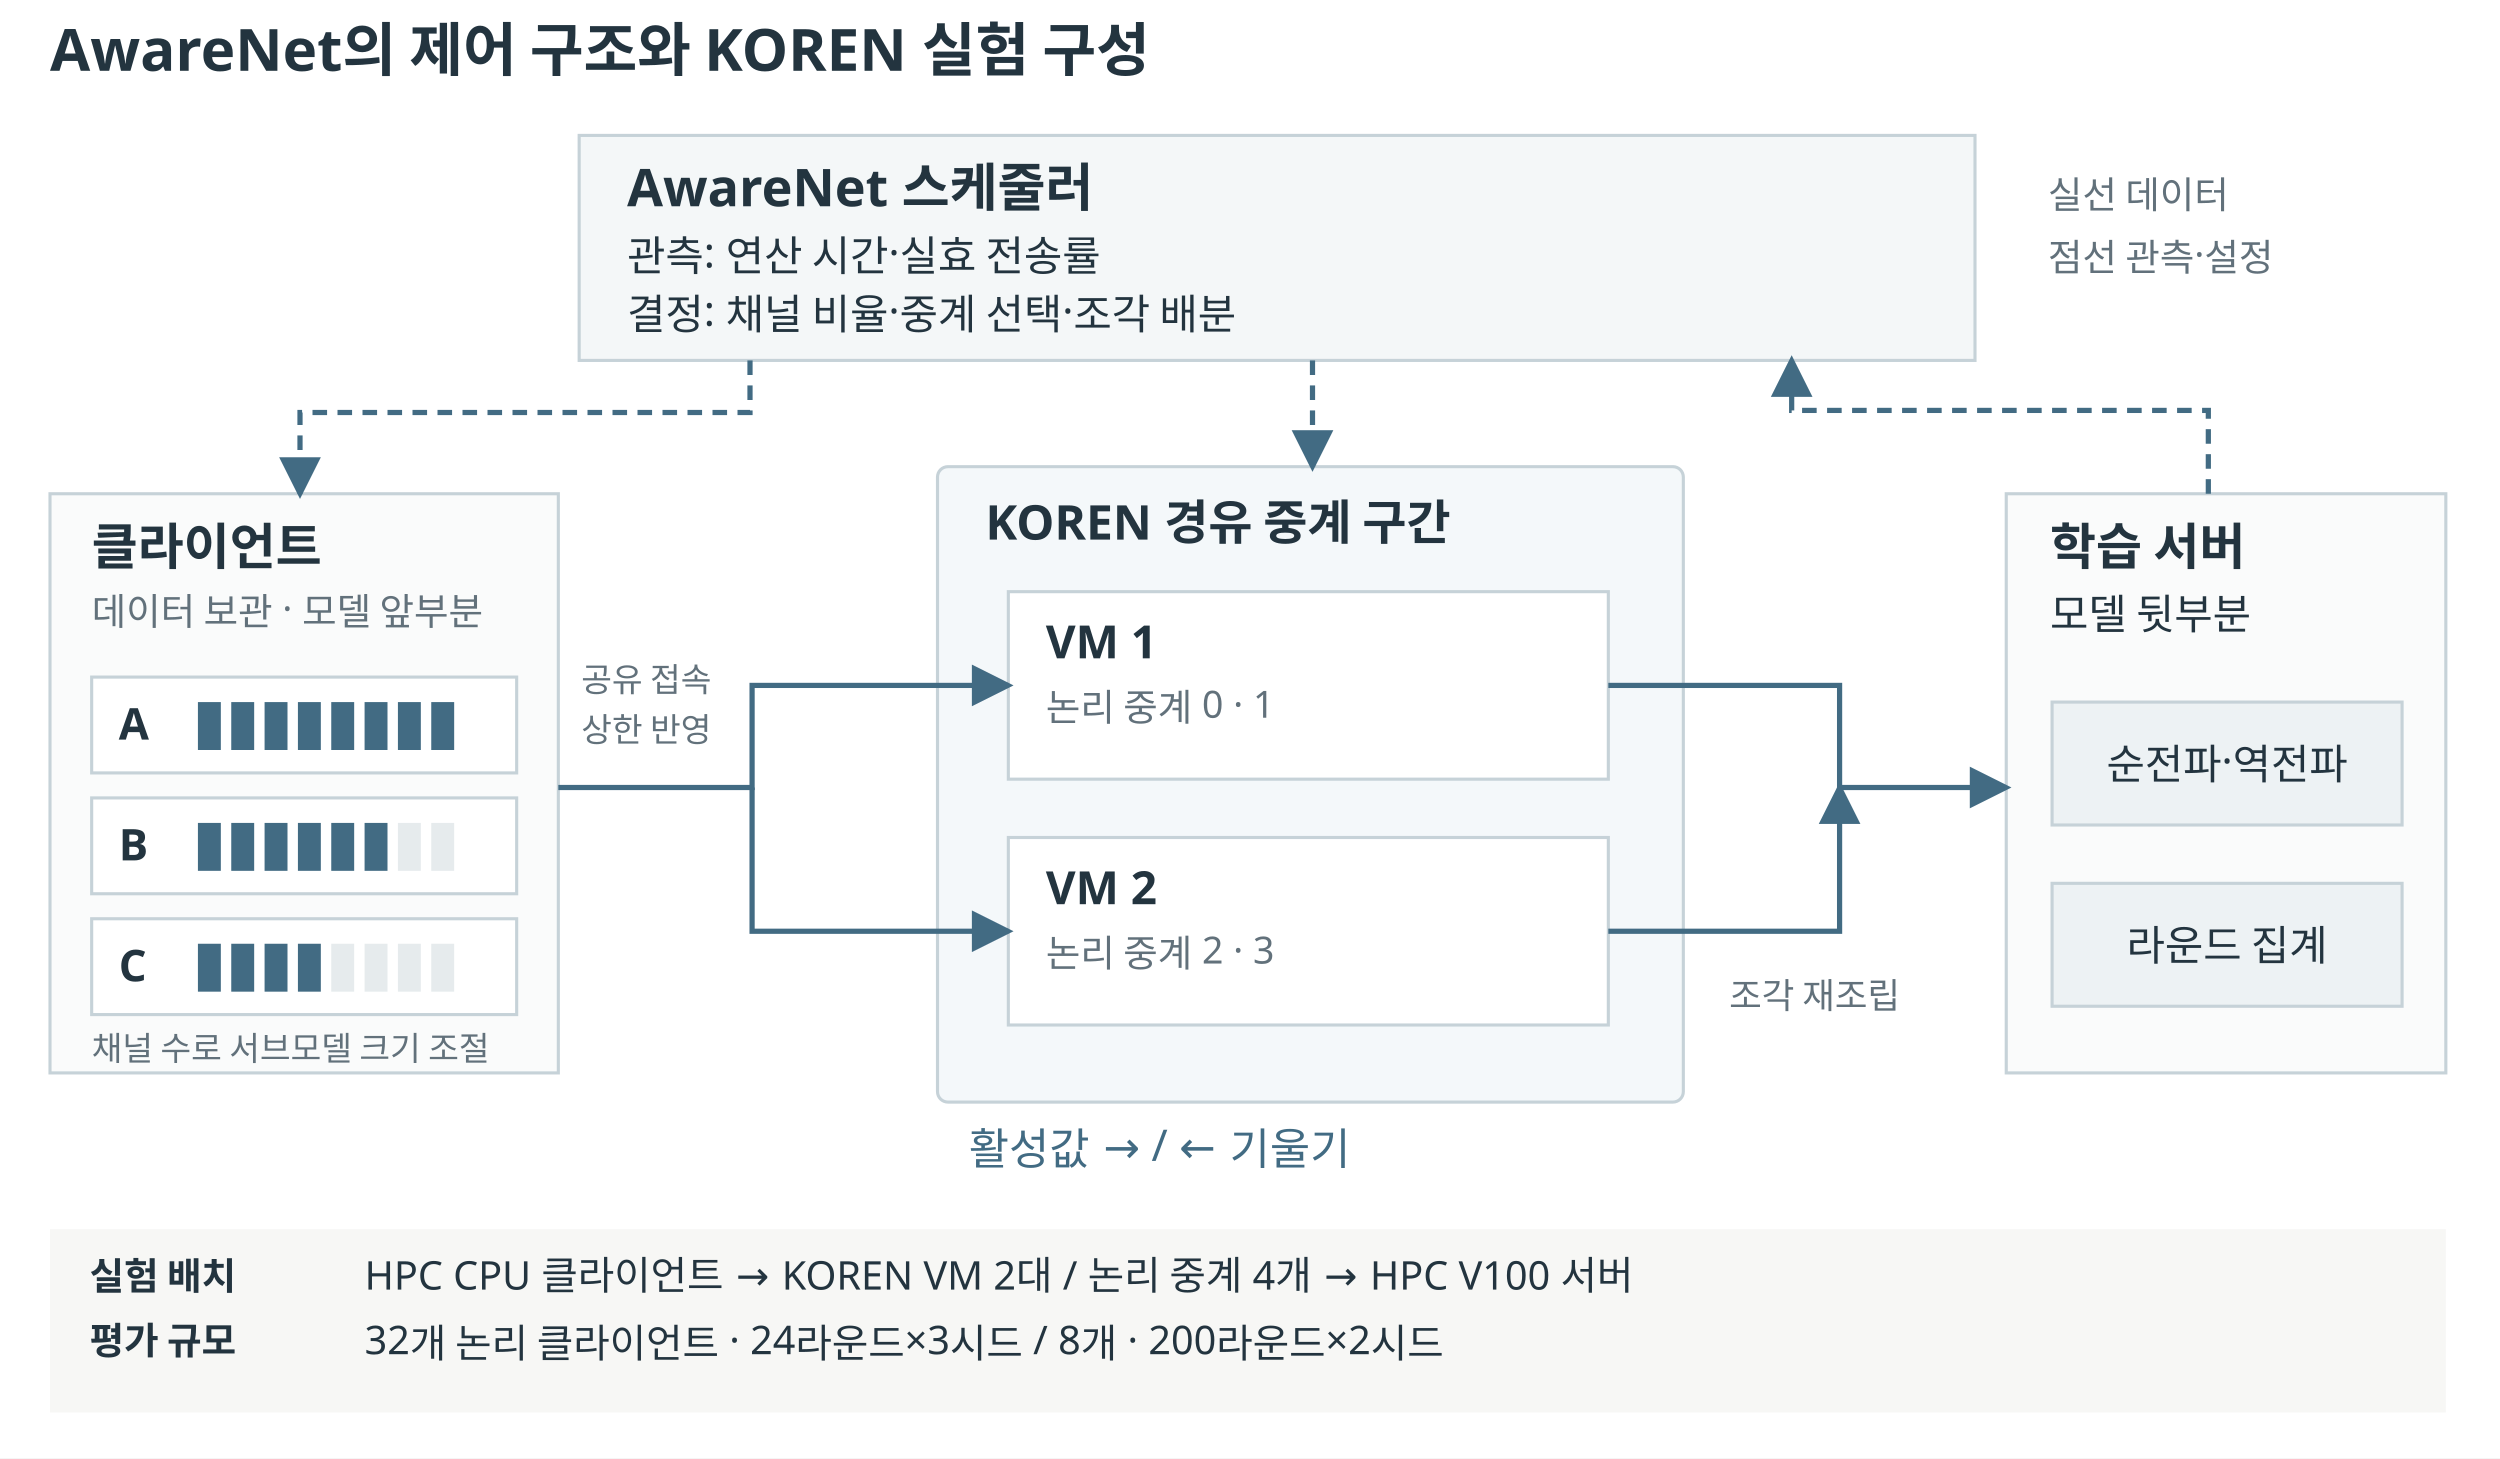
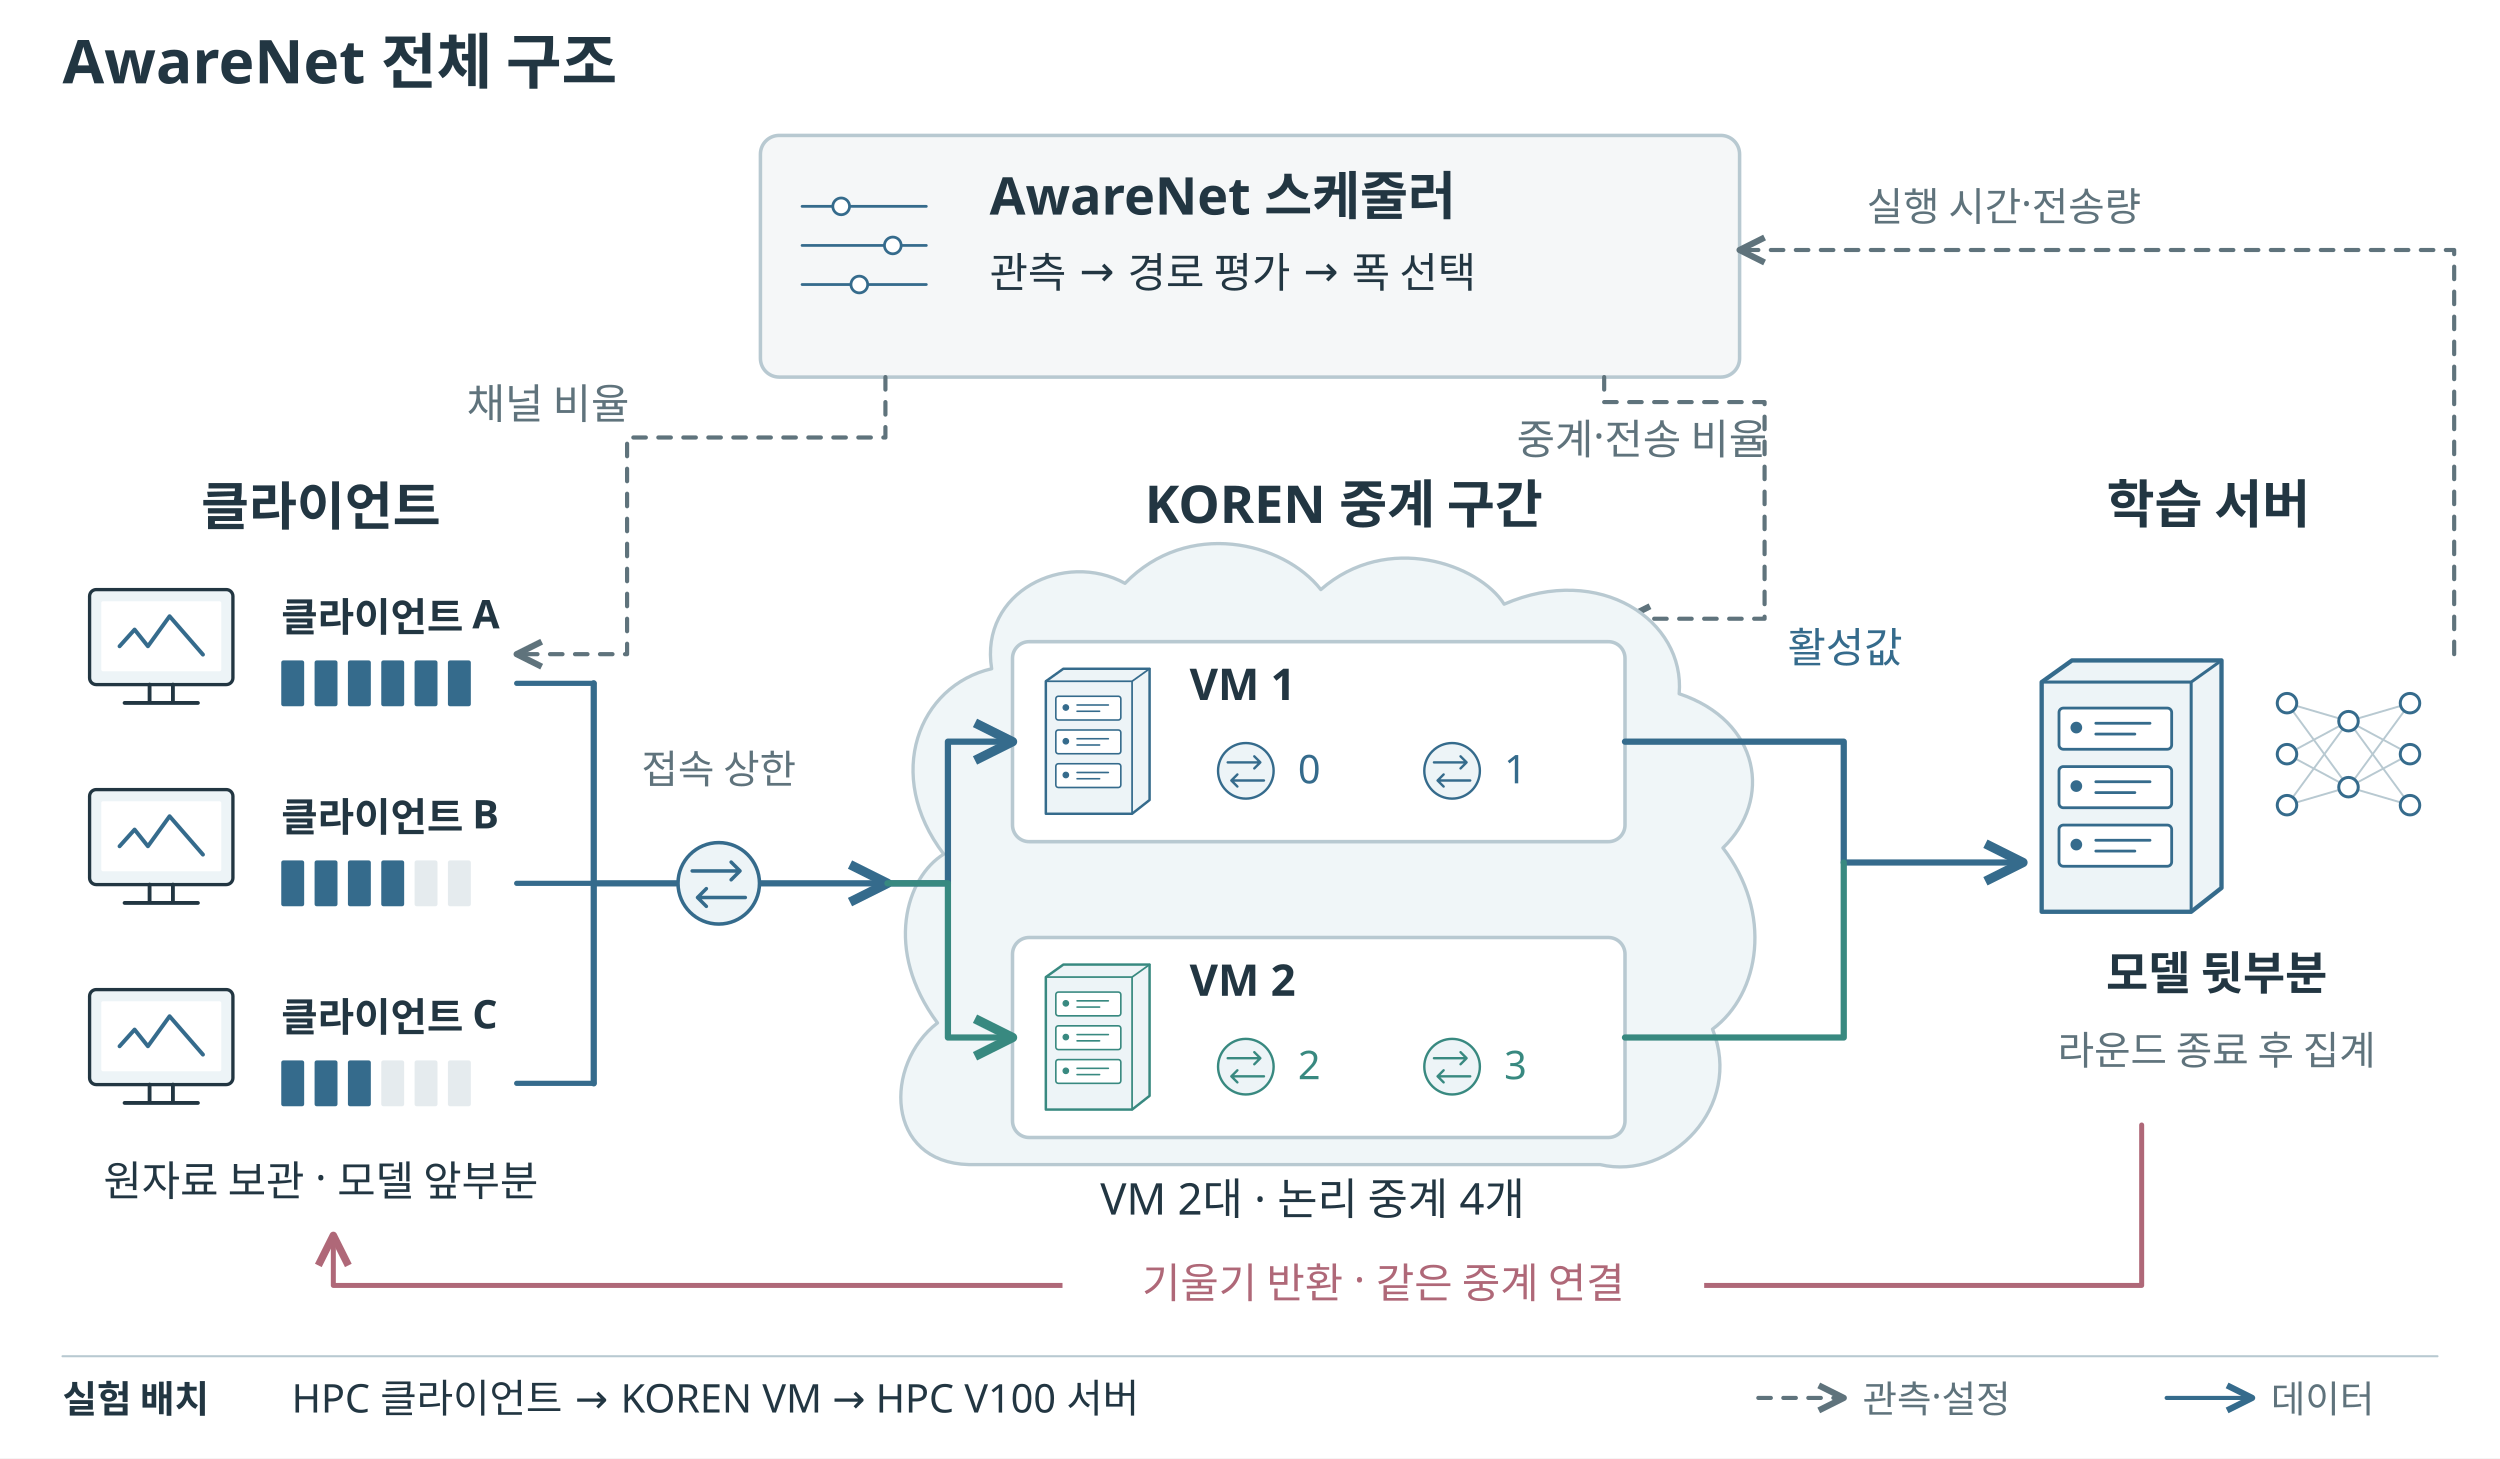
- <svg xmlns="http://www.w3.org/2000/svg" width="1200" height="700" viewBox="0 0 1200 700">
+ <svg xmlns="http://www.w3.org/2000/svg" width="1200" height="700" viewBox="0 0 1200 700" role="img">
  <defs>
-     <marker id="arrow" markerWidth="8" markerHeight="8" refX="7" refY="4" orient="auto-start-reverse">
-       <path d="M0,0 L8,4 L0,8" fill="#426b83" />
+     <marker id="b" markerWidth="8" markerHeight="8" refX="7" refY="4" orient="auto-start-reverse">
+       <path d="M1,1 L7,4 L1,7" fill="none" stroke="#356b8c" stroke-width="1.5" stroke-linejoin="round" />
+     </marker>
+     <marker id="t" markerWidth="8" markerHeight="8" refX="7" refY="4" orient="auto-start-reverse">
+       <path d="M1,1 L7,4 L1,7" fill="none" stroke="#388980" stroke-width="1.5" stroke-linejoin="round" />
+     </marker>
+     <marker id="g" markerWidth="8" markerHeight="8" refX="7" refY="4" orient="auto-start-reverse">
+       <path d="M1,1 L7,4 L1,7" fill="none" stroke="#5f737c" stroke-width="1.5" stroke-linejoin="round" />
+     </marker>
+     <marker id="r" markerWidth="8" markerHeight="8" refX="7" refY="4" orient="auto-start-reverse">
+       <path d="M1,1 L7,4 L1,7" fill="none" stroke="#af6878" stroke-width="1.5" stroke-linejoin="round" />
    </marker>
  </defs>
  <rect width="100%" height="100%" fill="white" />
-   <text x="24" y="34" font-family="Malgun Gothic,맑은 고딕,sans-serif" font-size="28" font-weight="700" fill="#23343f" text-anchor="start">AwareNet의 제어 구조와 KOREN 실험 구성</text>
-   <rect x="278" y="65" width="670" height="108" rx="0" fill="#f4f7f8" stroke="#c6d2d8" stroke-width="1.5" />
-   <text x="301" y="99" font-family="Malgun Gothic,맑은 고딕,sans-serif" font-size="25" font-weight="700" fill="#23343f" text-anchor="start">AwareNet 스케줄러</text>
-   <text x="301" y="130" font-family="Malgun Gothic,맑은 고딕,sans-serif" font-size="20" font-weight="400" fill="#23343f" text-anchor="start">관측: 연산 시간·실효 전송률</text>
-   <text x="301" y="158" font-family="Malgun Gothic,맑은 고딕,sans-serif" font-size="20" font-weight="400" fill="#23343f" text-anchor="start">결정: 채널 비율·중계 선택·조각 배분</text>
-   <text x="983" y="100" font-family="Malgun Gothic,맑은 고딕,sans-serif" font-size="18" font-weight="400" fill="#62717b" text-anchor="start">실선  데이터</text>
-   <text x="983" y="130" font-family="Malgun Gothic,맑은 고딕,sans-serif" font-size="18" font-weight="400" fill="#62717b" text-anchor="start">점선  관측·설정</text>
-   <rect x="24" y="237" width="244" height="278" rx="0" fill="#fafbfb" stroke="#c6d2d8" stroke-width="1.5" />
-   <text x="44" y="271" font-family="Malgun Gothic,맑은 고딕,sans-serif" font-size="24" font-weight="700" fill="#23343f" text-anchor="start">클라이언트</text>
-   <text x="44" y="300" font-family="Malgun Gothic,맑은 고딕,sans-serif" font-size="18" font-weight="400" fill="#62717b" text-anchor="start">데이터 보관 · 모델 앞부분</text>
-   <rect x="44" y="325" width="204" height="46" rx="0" fill="white" stroke="#c6d2d8" stroke-width="1.5" />
-   <text x="57" y="355" font-family="Malgun Gothic,맑은 고딕,sans-serif" font-size="21" font-weight="700" fill="#23343f" text-anchor="start">A</text>
-   <rect x="95" y="337" width="11" height="23" rx="0" fill="#426b83" stroke="none" stroke-width="1.5" />
-   <rect x="111" y="337" width="11" height="23" rx="0" fill="#426b83" stroke="none" stroke-width="1.5" />
-   <rect x="127" y="337" width="11" height="23" rx="0" fill="#426b83" stroke="none" stroke-width="1.5" />
-   <rect x="143" y="337" width="11" height="23" rx="0" fill="#426b83" stroke="none" stroke-width="1.5" />
-   <rect x="159" y="337" width="11" height="23" rx="0" fill="#426b83" stroke="none" stroke-width="1.5" />
-   <rect x="175" y="337" width="11" height="23" rx="0" fill="#426b83" stroke="none" stroke-width="1.5" />
-   <rect x="191" y="337" width="11" height="23" rx="0" fill="#426b83" stroke="none" stroke-width="1.5" />
-   <rect x="207" y="337" width="11" height="23" rx="0" fill="#426b83" stroke="none" stroke-width="1.5" />
-   <rect x="44" y="383" width="204" height="46" rx="0" fill="white" stroke="#c6d2d8" stroke-width="1.5" />
-   <text x="57" y="413" font-family="Malgun Gothic,맑은 고딕,sans-serif" font-size="21" font-weight="700" fill="#23343f" text-anchor="start">B</text>
-   <rect x="95" y="395" width="11" height="23" rx="0" fill="#426b83" stroke="none" stroke-width="1.5" />
-   <rect x="111" y="395" width="11" height="23" rx="0" fill="#426b83" stroke="none" stroke-width="1.5" />
-   <rect x="127" y="395" width="11" height="23" rx="0" fill="#426b83" stroke="none" stroke-width="1.5" />
-   <rect x="143" y="395" width="11" height="23" rx="0" fill="#426b83" stroke="none" stroke-width="1.5" />
-   <rect x="159" y="395" width="11" height="23" rx="0" fill="#426b83" stroke="none" stroke-width="1.5" />
-   <rect x="175" y="395" width="11" height="23" rx="0" fill="#426b83" stroke="none" stroke-width="1.5" />
-   <rect x="191" y="395" width="11" height="23" rx="0" fill="#e6ebed" stroke="none" stroke-width="1.5" />
-   <rect x="207" y="395" width="11" height="23" rx="0" fill="#e6ebed" stroke="none" stroke-width="1.5" />
-   <rect x="44" y="441" width="204" height="46" rx="0" fill="white" stroke="#c6d2d8" stroke-width="1.5" />
-   <text x="57" y="471" font-family="Malgun Gothic,맑은 고딕,sans-serif" font-size="21" font-weight="700" fill="#23343f" text-anchor="start">C</text>
-   <rect x="95" y="453" width="11" height="23" rx="0" fill="#426b83" stroke="none" stroke-width="1.5" />
-   <rect x="111" y="453" width="11" height="23" rx="0" fill="#426b83" stroke="none" stroke-width="1.5" />
-   <rect x="127" y="453" width="11" height="23" rx="0" fill="#426b83" stroke="none" stroke-width="1.5" />
-   <rect x="143" y="453" width="11" height="23" rx="0" fill="#426b83" stroke="none" stroke-width="1.5" />
-   <rect x="159" y="453" width="11" height="23" rx="0" fill="#e6ebed" stroke="none" stroke-width="1.5" />
-   <rect x="175" y="453" width="11" height="23" rx="0" fill="#e6ebed" stroke="none" stroke-width="1.5" />
-   <rect x="191" y="453" width="11" height="23" rx="0" fill="#e6ebed" stroke="none" stroke-width="1.5" />
-   <rect x="207" y="453" width="11" height="23" rx="0" fill="#e6ebed" stroke="none" stroke-width="1.5" />
-   <text x="44" y="509" font-family="Malgun Gothic,맑은 고딕,sans-serif" font-size="16" font-weight="400" fill="#62717b" text-anchor="start">채널 수로 서브모델 크기 조절</text>
-   <rect x="450" y="224" width="358" height="305" rx="5" fill="#f4f8fa" stroke="#c6d2d8" stroke-width="1.5" />
-   <text x="473" y="259" font-family="Malgun Gothic,맑은 고딕,sans-serif" font-size="23" font-weight="700" fill="#23343f" text-anchor="start">KOREN 경유 중계 구간</text>
-   <rect x="484" y="284" width="288" height="90" rx="0" fill="white" stroke="#c6d2d8" stroke-width="1.5" />
-   <text x="502" y="316" font-family="Malgun Gothic,맑은 고딕,sans-serif" font-size="22" font-weight="700" fill="#23343f" text-anchor="start">VM 1</text>
-   <text x="502" y="346" font-family="Malgun Gothic,맑은 고딕,sans-serif" font-size="18" font-weight="400" fill="#62717b" text-anchor="start">논리 중계 0 · 1</text>
-   <rect x="484" y="402" width="288" height="90" rx="0" fill="white" stroke="#c6d2d8" stroke-width="1.5" />
-   <text x="502" y="434" font-family="Malgun Gothic,맑은 고딕,sans-serif" font-size="22" font-weight="700" fill="#23343f" text-anchor="start">VM 2</text>
-   <text x="502" y="464" font-family="Malgun Gothic,맑은 고딕,sans-serif" font-size="18" font-weight="400" fill="#62717b" text-anchor="start">논리 중계 2 · 3</text>
-   <rect x="963" y="237" width="211" height="278" rx="0" fill="#fafbfb" stroke="#c6d2d8" stroke-width="1.5" />
-   <text x="984" y="271" font-family="Malgun Gothic,맑은 고딕,sans-serif" font-size="24" font-weight="700" fill="#23343f" text-anchor="start">학습 서버</text>
-   <text x="984" y="302" font-family="Malgun Gothic,맑은 고딕,sans-serif" font-size="20" font-weight="400" fill="#23343f" text-anchor="start">모델 뒷부분</text>
-   <rect x="985" y="337" width="168" height="59" rx="0" fill="#edf2f4" stroke="#c6d2d8" stroke-width="1.5" />
-   <text x="1069" y="374" font-family="Malgun Gothic,맑은 고딕,sans-serif" font-size="20" font-weight="400" fill="#23343f" text-anchor="middle">순전파·역전파</text>
-   <rect x="985" y="424" width="168" height="59" rx="0" fill="#edf2f4" stroke="#c6d2d8" stroke-width="1.5" />
-   <text x="1069" y="461" font-family="Malgun Gothic,맑은 고딕,sans-serif" font-size="20" font-weight="400" fill="#23343f" text-anchor="middle">라운드 집계</text>
-   <polyline points="268,378 361,378 361,329 484,329" fill="none" stroke="#426b83" stroke-width="2.5" marker-end="url(#arrow)" />
-   <polyline points="361,378 361,447 484,447" fill="none" stroke="#426b83" stroke-width="2.5" marker-end="url(#arrow)" />
-   <polyline points="772,329 883,329 883,378 963,378" fill="none" stroke="#426b83" stroke-width="2.5" marker-end="url(#arrow)" />
-   <polyline points="772,447 883,447 883,378" fill="none" stroke="#426b83" stroke-width="2.5" marker-end="url(#arrow)" />
-   <text x="279" y="332" font-family="Malgun Gothic,맑은 고딕,sans-serif" font-size="16" font-weight="400" fill="#62717b" text-anchor="start">공유 접속</text>
-   <text x="279" y="356" font-family="Malgun Gothic,맑은 고딕,sans-serif" font-size="16" font-weight="400" fill="#62717b" text-anchor="start">상한 반영</text>
-   <text x="830" y="484" font-family="Malgun Gothic,맑은 고딕,sans-serif" font-size="17" font-weight="400" fill="#62717b" text-anchor="start">조각 재조립</text>
-   <text x="465" y="559" font-family="Malgun Gothic,맑은 고딕,sans-serif" font-size="21" font-weight="400" fill="#426b83" text-anchor="start">활성값 → / ← 기울기</text>
-   <polyline points="360,173 360,198 144,198 144,237" fill="none" stroke="#426b83" stroke-width="2.5" stroke-dasharray="7 5" marker-end="url(#arrow)" />
-   <polyline points="630,173 630,224" fill="none" stroke="#426b83" stroke-width="2.5" stroke-dasharray="7 5" marker-end="url(#arrow)" />
-   <polyline points="1060,237 1060,197 860,197 860,173" fill="none" stroke="#426b83" stroke-width="2.5" stroke-dasharray="7 5" marker-end="url(#arrow)" />
-   <rect x="24" y="590" width="1150" height="88" rx="0" fill="#f7f7f5" stroke="none" stroke-width="1.5" />
-   <text x="43" y="619" font-family="Malgun Gothic,맑은 고딕,sans-serif" font-size="18" font-weight="700" fill="#23343f" text-anchor="start">실험 배치</text>
-   <text x="175" y="619" font-family="Malgun Gothic,맑은 고딕,sans-serif" font-size="19" font-weight="400" fill="#23343f" text-anchor="start">HPC CPU 클라이언트  →  KOREN VM 2대 / 논리 중계 4개  →  HPC V100 서버</text>
-   <text x="43" y="650" font-family="Malgun Gothic,맑은 고딕,sans-serif" font-size="18" font-weight="700" fill="#23343f" text-anchor="start">평가 규모</text>
-   <text x="175" y="650" font-family="Malgun Gothic,맑은 고딕,sans-serif" font-size="19" font-weight="400" fill="#23343f" text-anchor="start">32개 논리 클라이언트 · 24라운드×3시드    /    8개 · 200라운드×2시드</text>
+   <text x="30" y="40" font-family="Malgun Gothic,맑은 고딕,sans-serif" font-size="29" font-weight="700" fill="#223642" text-anchor="start">AwareNet 전체 구조</text>
+   <rect x="365" y="65" width="470" height="116" rx="9" fill="#f5f7f8" stroke="#b8c9d1" stroke-width="1.7" />
+   <g transform="translate(385 89) scale(0.67)">
+     <path d="M0 15 H89" fill="none" stroke="#356b8c" stroke-width="2" stroke-linecap="round" stroke-linejoin="round" />
+     <circle cx="28" cy="15" r="6" fill="white" stroke="#356b8c" stroke-width="2" />
+     <path d="M0 43 H89" fill="none" stroke="#356b8c" stroke-width="2" stroke-linecap="round" stroke-linejoin="round" />
+     <circle cx="65" cy="43" r="6" fill="white" stroke="#356b8c" stroke-width="2" />
+     <path d="M0 71 H89" fill="none" stroke="#356b8c" stroke-width="2" stroke-linecap="round" stroke-linejoin="round" />
+     <circle cx="41" cy="71" r="6" fill="white" stroke="#356b8c" stroke-width="2" />
+   </g>
+   <text x="475" y="103" font-family="Malgun Gothic,맑은 고딕,sans-serif" font-size="25" font-weight="700" fill="#223642" text-anchor="start">AwareNet 스케줄러</text>
+   <text x="475" y="138" font-family="Malgun Gothic,맑은 고딕,sans-serif" font-size="20" font-weight="400" fill="#223642" text-anchor="start">관측 → 경로 평가 → 폭 선택</text>
+   <path d="M425 181 V210 H301 V314 H248" fill="none" stroke="#5f737c" stroke-width="2" stroke-linecap="round" stroke-linejoin="round" marker-end="url(#g)" stroke-dasharray="6 6" />
+   <text x="224" y="201" font-family="Malgun Gothic,맑은 고딕,sans-serif" font-size="20" font-weight="400" fill="#5f737c" text-anchor="start">채널 비율</text>
+   <path d="M770 181 V193 H847 V297 H780" fill="none" stroke="#5f737c" stroke-width="2" stroke-linecap="round" stroke-linejoin="round" marker-end="url(#g)" stroke-dasharray="6 6" />
+   <text x="728" y="218" font-family="Malgun Gothic,맑은 고딕,sans-serif" font-size="20" font-weight="400" fill="#5f737c" text-anchor="start">중계·전송 비율</text>
+   <path d="M1178 314 V120 H835" fill="none" stroke="#5f737c" stroke-width="2" stroke-linecap="round" stroke-linejoin="round" marker-end="url(#g)" stroke-dasharray="6 6" />
+   <text x="896" y="106" font-family="Malgun Gothic,맑은 고딕,sans-serif" font-size="19" font-weight="400" fill="#5f737c" text-anchor="start">실행 시간·전송량</text>
+   <text x="154" y="252" font-family="Malgun Gothic,맑은 고딕,sans-serif" font-size="25" font-weight="700" fill="#223642" text-anchor="middle">클라이언트</text>
+   <text x="645" y="251" font-family="Malgun Gothic,맑은 고딕,sans-serif" font-size="25" font-weight="700" fill="#223642" text-anchor="middle">KOREN 중계 구간</text>
+   <text x="1060" y="251" font-family="Malgun Gothic,맑은 고딕,sans-serif" font-size="25" font-weight="700" fill="#223642" text-anchor="middle">학습 서버</text>
+   <g transform="translate(43 283) scale(0.8)">
+     <rect x="0" y="0" width="86" height="57" rx="4" fill="#edf4f7" stroke="#223642" stroke-width="2" />
+     <rect x="7" y="7" width="72" height="42" rx="1" fill="white" stroke="none" stroke-width="1.7" />
+     <path d="M36 57 V67 M50 57 V67 M21 68 H65" fill="none" stroke="#223642" stroke-width="2.3" stroke-linecap="round" stroke-linejoin="round" />
+     <path d="M18 34 L27 24 L35 34 L48 16 L68 39" fill="none" stroke="#356b8c" stroke-width="2.4" stroke-linecap="round" stroke-linejoin="round" />
+   </g>
+   <text x="135" y="303" font-family="Malgun Gothic,맑은 고딕,sans-serif" font-size="19" font-weight="700" fill="#223642" text-anchor="start">클라이언트 A</text>
+   <rect x="135" y="317" width="11" height="22" rx="1" fill="#356b8c" stroke="none" stroke-width="1.7" />
+   <rect x="151" y="317" width="11" height="22" rx="1" fill="#356b8c" stroke="none" stroke-width="1.7" />
+   <rect x="167" y="317" width="11" height="22" rx="1" fill="#356b8c" stroke="none" stroke-width="1.7" />
+   <rect x="183" y="317" width="11" height="22" rx="1" fill="#356b8c" stroke="none" stroke-width="1.7" />
+   <rect x="199" y="317" width="11" height="22" rx="1" fill="#356b8c" stroke="none" stroke-width="1.7" />
+   <rect x="215" y="317" width="11" height="22" rx="1" fill="#356b8c" stroke="none" stroke-width="1.7" />
+   <path d="M248 328 H285" fill="none" stroke="#356b8c" stroke-width="2.5" stroke-linecap="round" stroke-linejoin="round" />
+   <g transform="translate(43 379) scale(0.8)">
+     <rect x="0" y="0" width="86" height="57" rx="4" fill="#edf4f7" stroke="#223642" stroke-width="2" />
+     <rect x="7" y="7" width="72" height="42" rx="1" fill="white" stroke="none" stroke-width="1.7" />
+     <path d="M36 57 V67 M50 57 V67 M21 68 H65" fill="none" stroke="#223642" stroke-width="2.3" stroke-linecap="round" stroke-linejoin="round" />
+     <path d="M18 34 L27 24 L35 34 L48 16 L68 39" fill="none" stroke="#356b8c" stroke-width="2.4" stroke-linecap="round" stroke-linejoin="round" />
+   </g>
+   <text x="135" y="399" font-family="Malgun Gothic,맑은 고딕,sans-serif" font-size="19" font-weight="700" fill="#223642" text-anchor="start">클라이언트 B</text>
+   <rect x="135" y="413" width="11" height="22" rx="1" fill="#356b8c" stroke="none" stroke-width="1.7" />
+   <rect x="151" y="413" width="11" height="22" rx="1" fill="#356b8c" stroke="none" stroke-width="1.7" />
+   <rect x="167" y="413" width="11" height="22" rx="1" fill="#356b8c" stroke="none" stroke-width="1.7" />
+   <rect x="183" y="413" width="11" height="22" rx="1" fill="#356b8c" stroke="none" stroke-width="1.7" />
+   <rect x="199" y="413" width="11" height="22" rx="1" fill="#e5ebee" stroke="none" stroke-width="1.7" />
+   <rect x="215" y="413" width="11" height="22" rx="1" fill="#e5ebee" stroke="none" stroke-width="1.7" />
+   <path d="M248 424 H285" fill="none" stroke="#356b8c" stroke-width="2.5" stroke-linecap="round" stroke-linejoin="round" />
+   <g transform="translate(43 475) scale(0.8)">
+     <rect x="0" y="0" width="86" height="57" rx="4" fill="#edf4f7" stroke="#223642" stroke-width="2" />
+     <rect x="7" y="7" width="72" height="42" rx="1" fill="white" stroke="none" stroke-width="1.7" />
+     <path d="M36 57 V67 M50 57 V67 M21 68 H65" fill="none" stroke="#223642" stroke-width="2.3" stroke-linecap="round" stroke-linejoin="round" />
+     <path d="M18 34 L27 24 L35 34 L48 16 L68 39" fill="none" stroke="#356b8c" stroke-width="2.4" stroke-linecap="round" stroke-linejoin="round" />
+   </g>
+   <text x="135" y="495" font-family="Malgun Gothic,맑은 고딕,sans-serif" font-size="19" font-weight="700" fill="#223642" text-anchor="start">클라이언트 C</text>
+   <rect x="135" y="509" width="11" height="22" rx="1" fill="#356b8c" stroke="none" stroke-width="1.7" />
+   <rect x="151" y="509" width="11" height="22" rx="1" fill="#356b8c" stroke="none" stroke-width="1.7" />
+   <rect x="167" y="509" width="11" height="22" rx="1" fill="#356b8c" stroke="none" stroke-width="1.7" />
+   <rect x="183" y="509" width="11" height="22" rx="1" fill="#e5ebee" stroke="none" stroke-width="1.7" />
+   <rect x="199" y="509" width="11" height="22" rx="1" fill="#e5ebee" stroke="none" stroke-width="1.7" />
+   <rect x="215" y="509" width="11" height="22" rx="1" fill="#e5ebee" stroke="none" stroke-width="1.7" />
+   <path d="M248 520 H285" fill="none" stroke="#356b8c" stroke-width="2.5" stroke-linecap="round" stroke-linejoin="round" />
+   <path d="M285 328 V520 M285 424 H426" fill="none" stroke="#356b8c" stroke-width="3" stroke-linecap="round" stroke-linejoin="round" marker-end="url(#b)" />
+   <g transform="translate(345 424) scale(0.85)">
+     <circle cx="0" cy="0" r="23" fill="#edf4f7" stroke="#356b8c" stroke-width="2" />
+     <path d="M-15 -7 H12 M7 -12 L12 -7 L7 -2 M15 8 H-12 M-7 3 L-12 8 L-7 13" fill="none" stroke="#356b8c" stroke-width="2" stroke-linecap="round" stroke-linejoin="round" />
+   </g>
+   <text x="345" y="376" font-family="Malgun Gothic,맑은 고딕,sans-serif" font-size="19" font-weight="400" fill="#5f737c" text-anchor="middle">접속 상한</text>
+   <text x="154" y="574" font-family="Malgun Gothic,맑은 고딕,sans-serif" font-size="20" font-weight="400" fill="#223642" text-anchor="middle">원자료 보관 · 모델 앞부분</text>
+   <path d="M465 559 C425 558 424 511 450 491 C424 456 435 421 453 410 C424 372 441 329 476 321 C470 284 511 264 540 280 C570 249 616 260 634 283 C666 255 710 271 722 290 C768 270 809 298 806 333 C845 346 851 384 827 407 C851 438 845 477 822 494 C837 531 802 567 768 559 Z" fill="#f0f6f8" stroke="#b8c9d1" stroke-width="1.6" stroke-linecap="round" stroke-linejoin="round" />
+   <rect x="486" y="308" width="294" height="96" rx="8" fill="white" stroke="#b8c9d1" stroke-width="1.7" />
+   <g transform="translate(502 321) scale(0.6)">
+     <path d="M0 10 L14 0 H83 V105 L69 116 H0 Z" fill="#edf4f7" stroke="#356b8c" stroke-width="2" stroke-linecap="round" stroke-linejoin="round" />
+     <path d="M0 10 H69 L83 0 M69 10 V116" fill="none" stroke="#356b8c" stroke-width="1.4" stroke-linecap="round" stroke-linejoin="round" />
+     <rect x="8" y="22" width="52" height="19" rx="2" fill="white" stroke="#356b8c" stroke-width="1.3" />
+     <circle cx="16" cy="31" r="2.2" fill="#356b8c" stroke="#356b8c" stroke-width="1" />
+     <path d="M25 29 H50 M25 34 H43" fill="none" stroke="#356b8c" stroke-width="1.3" stroke-linecap="round" stroke-linejoin="round" />
+     <rect x="8" y="49" width="52" height="19" rx="2" fill="white" stroke="#356b8c" stroke-width="1.3" />
+     <circle cx="16" cy="58" r="2.2" fill="#356b8c" stroke="#356b8c" stroke-width="1" />
+     <path d="M25 56 H50 M25 61 H43" fill="none" stroke="#356b8c" stroke-width="1.3" stroke-linecap="round" stroke-linejoin="round" />
+     <rect x="8" y="76" width="52" height="19" rx="2" fill="white" stroke="#356b8c" stroke-width="1.3" />
+     <circle cx="16" cy="85" r="2.2" fill="#356b8c" stroke="#356b8c" stroke-width="1" />
+     <path d="M25 83 H50 M25 88 H43" fill="none" stroke="#356b8c" stroke-width="1.3" stroke-linecap="round" stroke-linejoin="round" />
+   </g>
+   <text x="571" y="336" font-family="Malgun Gothic,맑은 고딕,sans-serif" font-size="21" font-weight="700" fill="#223642" text-anchor="start">VM 1</text>
+   <g transform="translate(598 370) scale(0.58)">
+     <circle cx="0" cy="0" r="23" fill="#edf4f7" stroke="#356b8c" stroke-width="2" />
+     <path d="M-15 -7 H12 M7 -12 L12 -7 L7 -2 M15 8 H-12 M-7 3 L-12 8 L-7 13" fill="none" stroke="#356b8c" stroke-width="2" stroke-linecap="round" stroke-linejoin="round" />
+   </g>
+   <text x="623" y="376" font-family="Malgun Gothic,맑은 고딕,sans-serif" font-size="19" font-weight="400" fill="#356b8c" text-anchor="start">0</text>
+   <g transform="translate(697 370) scale(0.58)">
+     <circle cx="0" cy="0" r="23" fill="#edf4f7" stroke="#356b8c" stroke-width="2" />
+     <path d="M-15 -7 H12 M7 -12 L12 -7 L7 -2 M15 8 H-12 M-7 3 L-12 8 L-7 13" fill="none" stroke="#356b8c" stroke-width="2" stroke-linecap="round" stroke-linejoin="round" />
+   </g>
+   <text x="722" y="376" font-family="Malgun Gothic,맑은 고딕,sans-serif" font-size="19" font-weight="400" fill="#356b8c" text-anchor="start">1</text>
+   <rect x="486" y="450" width="294" height="96" rx="8" fill="white" stroke="#b8c9d1" stroke-width="1.7" />
+   <g transform="translate(502 463) scale(0.6)">
+     <path d="M0 10 L14 0 H83 V105 L69 116 H0 Z" fill="#edf4f7" stroke="#388980" stroke-width="2" stroke-linecap="round" stroke-linejoin="round" />
+     <path d="M0 10 H69 L83 0 M69 10 V116" fill="none" stroke="#388980" stroke-width="1.4" stroke-linecap="round" stroke-linejoin="round" />
+     <rect x="8" y="22" width="52" height="19" rx="2" fill="white" stroke="#388980" stroke-width="1.3" />
+     <circle cx="16" cy="31" r="2.2" fill="#388980" stroke="#388980" stroke-width="1" />
+     <path d="M25 29 H50 M25 34 H43" fill="none" stroke="#388980" stroke-width="1.3" stroke-linecap="round" stroke-linejoin="round" />
+     <rect x="8" y="49" width="52" height="19" rx="2" fill="white" stroke="#388980" stroke-width="1.3" />
+     <circle cx="16" cy="58" r="2.2" fill="#388980" stroke="#388980" stroke-width="1" />
+     <path d="M25 56 H50 M25 61 H43" fill="none" stroke="#388980" stroke-width="1.3" stroke-linecap="round" stroke-linejoin="round" />
+     <rect x="8" y="76" width="52" height="19" rx="2" fill="white" stroke="#388980" stroke-width="1.3" />
+     <circle cx="16" cy="85" r="2.2" fill="#388980" stroke="#388980" stroke-width="1" />
+     <path d="M25 83 H50 M25 88 H43" fill="none" stroke="#388980" stroke-width="1.3" stroke-linecap="round" stroke-linejoin="round" />
+   </g>
+   <text x="571" y="478" font-family="Malgun Gothic,맑은 고딕,sans-serif" font-size="21" font-weight="700" fill="#223642" text-anchor="start">VM 2</text>
+   <g transform="translate(598 512) scale(0.58)">
+     <circle cx="0" cy="0" r="23" fill="#edf4f7" stroke="#388980" stroke-width="2" />
+     <path d="M-15 -7 H12 M7 -12 L12 -7 L7 -2 M15 8 H-12 M-7 3 L-12 8 L-7 13" fill="none" stroke="#388980" stroke-width="2" stroke-linecap="round" stroke-linejoin="round" />
+   </g>
+   <text x="623" y="518" font-family="Malgun Gothic,맑은 고딕,sans-serif" font-size="19" font-weight="400" fill="#388980" text-anchor="start">2</text>
+   <g transform="translate(697 512) scale(0.58)">
+     <circle cx="0" cy="0" r="23" fill="#edf4f7" stroke="#388980" stroke-width="2" />
+     <path d="M-15 -7 H12 M7 -12 L12 -7 L7 -2 M15 8 H-12 M-7 3 L-12 8 L-7 13" fill="none" stroke="#388980" stroke-width="2" stroke-linecap="round" stroke-linejoin="round" />
+   </g>
+   <text x="722" y="518" font-family="Malgun Gothic,맑은 고딕,sans-serif" font-size="19" font-weight="400" fill="#388980" text-anchor="start">3</text>
+   <path d="M426 424 H455 V356 H486" fill="none" stroke="#356b8c" stroke-width="3" stroke-linecap="round" stroke-linejoin="round" marker-end="url(#b)" />
+   <path d="M426 424 H455 V498 H486" fill="none" stroke="#388980" stroke-width="3" stroke-linecap="round" stroke-linejoin="round" marker-end="url(#t)" />
+   <path d="M780 356 H885 V414 H971" fill="none" stroke="#356b8c" stroke-width="3" stroke-linecap="round" stroke-linejoin="round" marker-end="url(#b)" />
+   <path d="M780 498 H885 V414" fill="none" stroke="#388980" stroke-width="3" stroke-linecap="round" stroke-linejoin="round" />
+   <text x="630" y="583" font-family="Malgun Gothic,맑은 고딕,sans-serif" font-size="21" font-weight="400" fill="#223642" text-anchor="middle">VM 2대 · 논리 중계 4개</text>
+   <g transform="translate(980 317) scale(1.04)">
+     <path d="M0 10 L14 0 H83 V105 L69 116 H0 Z" fill="#edf4f7" stroke="#356b8c" stroke-width="2" stroke-linecap="round" stroke-linejoin="round" />
+     <path d="M0 10 H69 L83 0 M69 10 V116" fill="none" stroke="#356b8c" stroke-width="1.4" stroke-linecap="round" stroke-linejoin="round" />
+     <rect x="8" y="22" width="52" height="19" rx="2" fill="white" stroke="#356b8c" stroke-width="1.3" />
+     <circle cx="16" cy="31" r="2.2" fill="#356b8c" stroke="#356b8c" stroke-width="1" />
+     <path d="M25 29 H50 M25 34 H43" fill="none" stroke="#356b8c" stroke-width="1.3" stroke-linecap="round" stroke-linejoin="round" />
+     <rect x="8" y="49" width="52" height="19" rx="2" fill="white" stroke="#356b8c" stroke-width="1.3" />
+     <circle cx="16" cy="58" r="2.2" fill="#356b8c" stroke="#356b8c" stroke-width="1" />
+     <path d="M25 56 H50 M25 61 H43" fill="none" stroke="#356b8c" stroke-width="1.3" stroke-linecap="round" stroke-linejoin="round" />
+     <rect x="8" y="76" width="52" height="19" rx="2" fill="white" stroke="#356b8c" stroke-width="1.3" />
+     <circle cx="16" cy="85" r="2.2" fill="#356b8c" stroke="#356b8c" stroke-width="1" />
+     <path d="M25 83 H50 M25 88 H43" fill="none" stroke="#356b8c" stroke-width="1.3" stroke-linecap="round" stroke-linejoin="round" />
+   </g>
+   <g transform="translate(1092 326) scale(0.72)">
+     <path d="M8 16 L49 28" fill="none" stroke="#b8c9d1" stroke-width="1.3" stroke-linecap="round" stroke-linejoin="round" />
+     <path d="M8 16 L49 72" fill="none" stroke="#b8c9d1" stroke-width="1.3" stroke-linecap="round" stroke-linejoin="round" />
+     <path d="M8 50 L49 28" fill="none" stroke="#b8c9d1" stroke-width="1.3" stroke-linecap="round" stroke-linejoin="round" />
+     <path d="M8 50 L49 72" fill="none" stroke="#b8c9d1" stroke-width="1.3" stroke-linecap="round" stroke-linejoin="round" />
+     <path d="M8 84 L49 28" fill="none" stroke="#b8c9d1" stroke-width="1.3" stroke-linecap="round" stroke-linejoin="round" />
+     <path d="M8 84 L49 72" fill="none" stroke="#b8c9d1" stroke-width="1.3" stroke-linecap="round" stroke-linejoin="round" />
+     <path d="M49 28 L90 16" fill="none" stroke="#b8c9d1" stroke-width="1.3" stroke-linecap="round" stroke-linejoin="round" />
+     <path d="M49 28 L90 50" fill="none" stroke="#b8c9d1" stroke-width="1.3" stroke-linecap="round" stroke-linejoin="round" />
+     <path d="M49 28 L90 84" fill="none" stroke="#b8c9d1" stroke-width="1.3" stroke-linecap="round" stroke-linejoin="round" />
+     <path d="M49 72 L90 16" fill="none" stroke="#b8c9d1" stroke-width="1.3" stroke-linecap="round" stroke-linejoin="round" />
+     <path d="M49 72 L90 50" fill="none" stroke="#b8c9d1" stroke-width="1.3" stroke-linecap="round" stroke-linejoin="round" />
+     <path d="M49 72 L90 84" fill="none" stroke="#b8c9d1" stroke-width="1.3" stroke-linecap="round" stroke-linejoin="round" />
+     <circle cx="8" cy="16" r="6.5" fill="white" stroke="#356b8c" stroke-width="2" />
+     <circle cx="8" cy="50" r="6.5" fill="white" stroke="#356b8c" stroke-width="2" />
+     <circle cx="8" cy="84" r="6.5" fill="white" stroke="#356b8c" stroke-width="2" />
+     <circle cx="49" cy="28" r="6.5" fill="white" stroke="#356b8c" stroke-width="2" />
+     <circle cx="49" cy="72" r="6.5" fill="white" stroke="#356b8c" stroke-width="2" />
+     <circle cx="90" cy="16" r="6.5" fill="white" stroke="#356b8c" stroke-width="2" />
+     <circle cx="90" cy="50" r="6.5" fill="white" stroke="#356b8c" stroke-width="2" />
+     <circle cx="90" cy="84" r="6.5" fill="white" stroke="#356b8c" stroke-width="2" />
+   </g>
+   <text x="1064" y="475" font-family="Malgun Gothic,맑은 고딕,sans-serif" font-size="22" font-weight="700" fill="#223642" text-anchor="middle">모델 뒷부분</text>
+   <text x="1064" y="511" font-family="Malgun Gothic,맑은 고딕,sans-serif" font-size="19" font-weight="400" fill="#5f737c" text-anchor="middle">라운드 종료 후 집계</text>
+   <path d="M1028 540 V617 H160 V593" fill="none" stroke="#af6878" stroke-width="2.4" stroke-linecap="round" stroke-linejoin="round" marker-end="url(#r)" />
+   <rect x="510" y="600" width="308" height="32" rx="0" fill="white" stroke="none" stroke-width="1.7" />
+   <text x="664" y="623" font-family="Malgun Gothic,맑은 고딕,sans-serif" font-size="20" font-weight="400" fill="#af6878" text-anchor="middle">기울기 반환 · 같은 중계 연결</text>
+   <text x="858" y="318" font-family="Malgun Gothic,맑은 고딕,sans-serif" font-size="20" font-weight="400" fill="#356b8c" text-anchor="start">활성값</text>
+   <path d="M30 651 H1170" fill="none" stroke="#b8c9d1" stroke-width="1" stroke-linecap="round" stroke-linejoin="round" />
+   <text x="30" y="678" font-family="Malgun Gothic,맑은 고딕,sans-serif" font-size="18" font-weight="700" fill="#223642" text-anchor="start">실험 배치</text>
+   <text x="140" y="678" font-family="Malgun Gothic,맑은 고딕,sans-serif" font-size="19" font-weight="400" fill="#223642" text-anchor="start">HPC 클라이언트 → KOREN VM → HPC V100 서버</text>
+   <path d="M844 671 H885" fill="none" stroke="#5f737c" stroke-width="2" stroke-linecap="round" stroke-linejoin="round" marker-end="url(#g)" stroke-dasharray="6 6" />
+   <text x="894" y="678" font-family="Malgun Gothic,맑은 고딕,sans-serif" font-size="18" font-weight="400" fill="#5f737c" text-anchor="start">관측·설정</text>
+   <path d="M1040 671 H1081" fill="none" stroke="#356b8c" stroke-width="2" stroke-linecap="round" stroke-linejoin="round" marker-end="url(#b)" />
+   <text x="1090" y="678" font-family="Malgun Gothic,맑은 고딕,sans-serif" font-size="18" font-weight="400" fill="#5f737c" text-anchor="start">데이터</text>
</svg>
